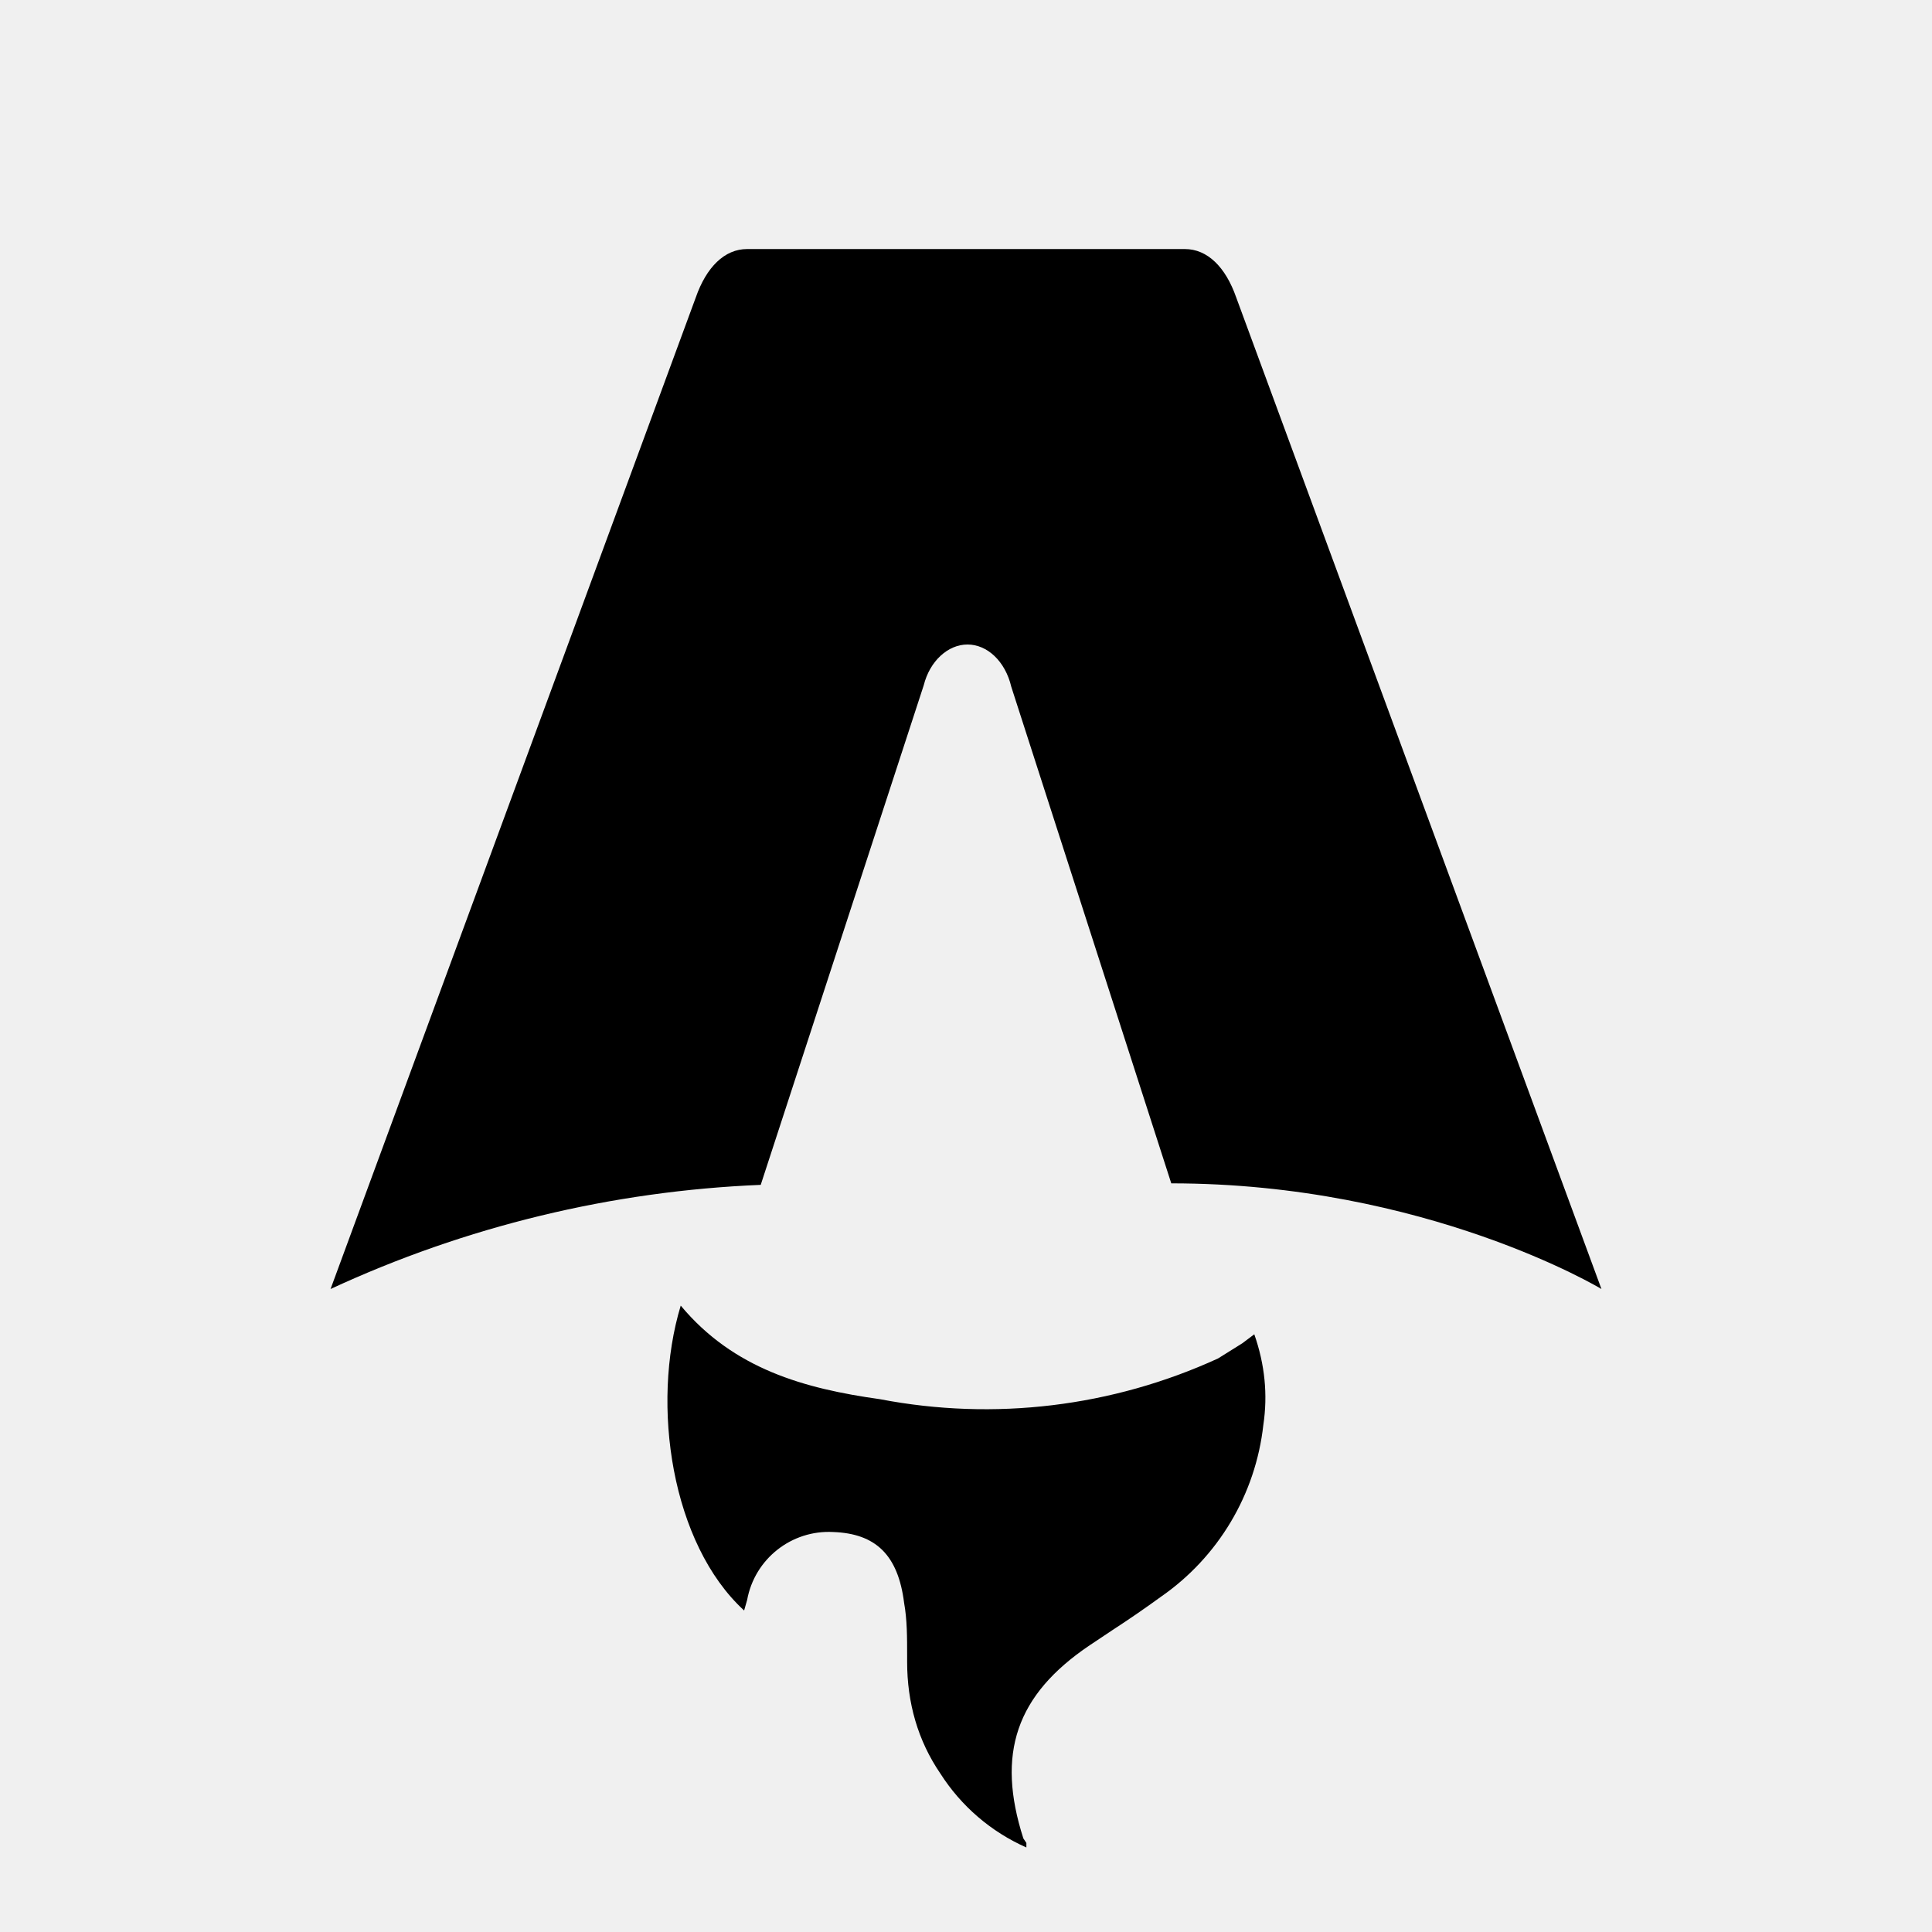
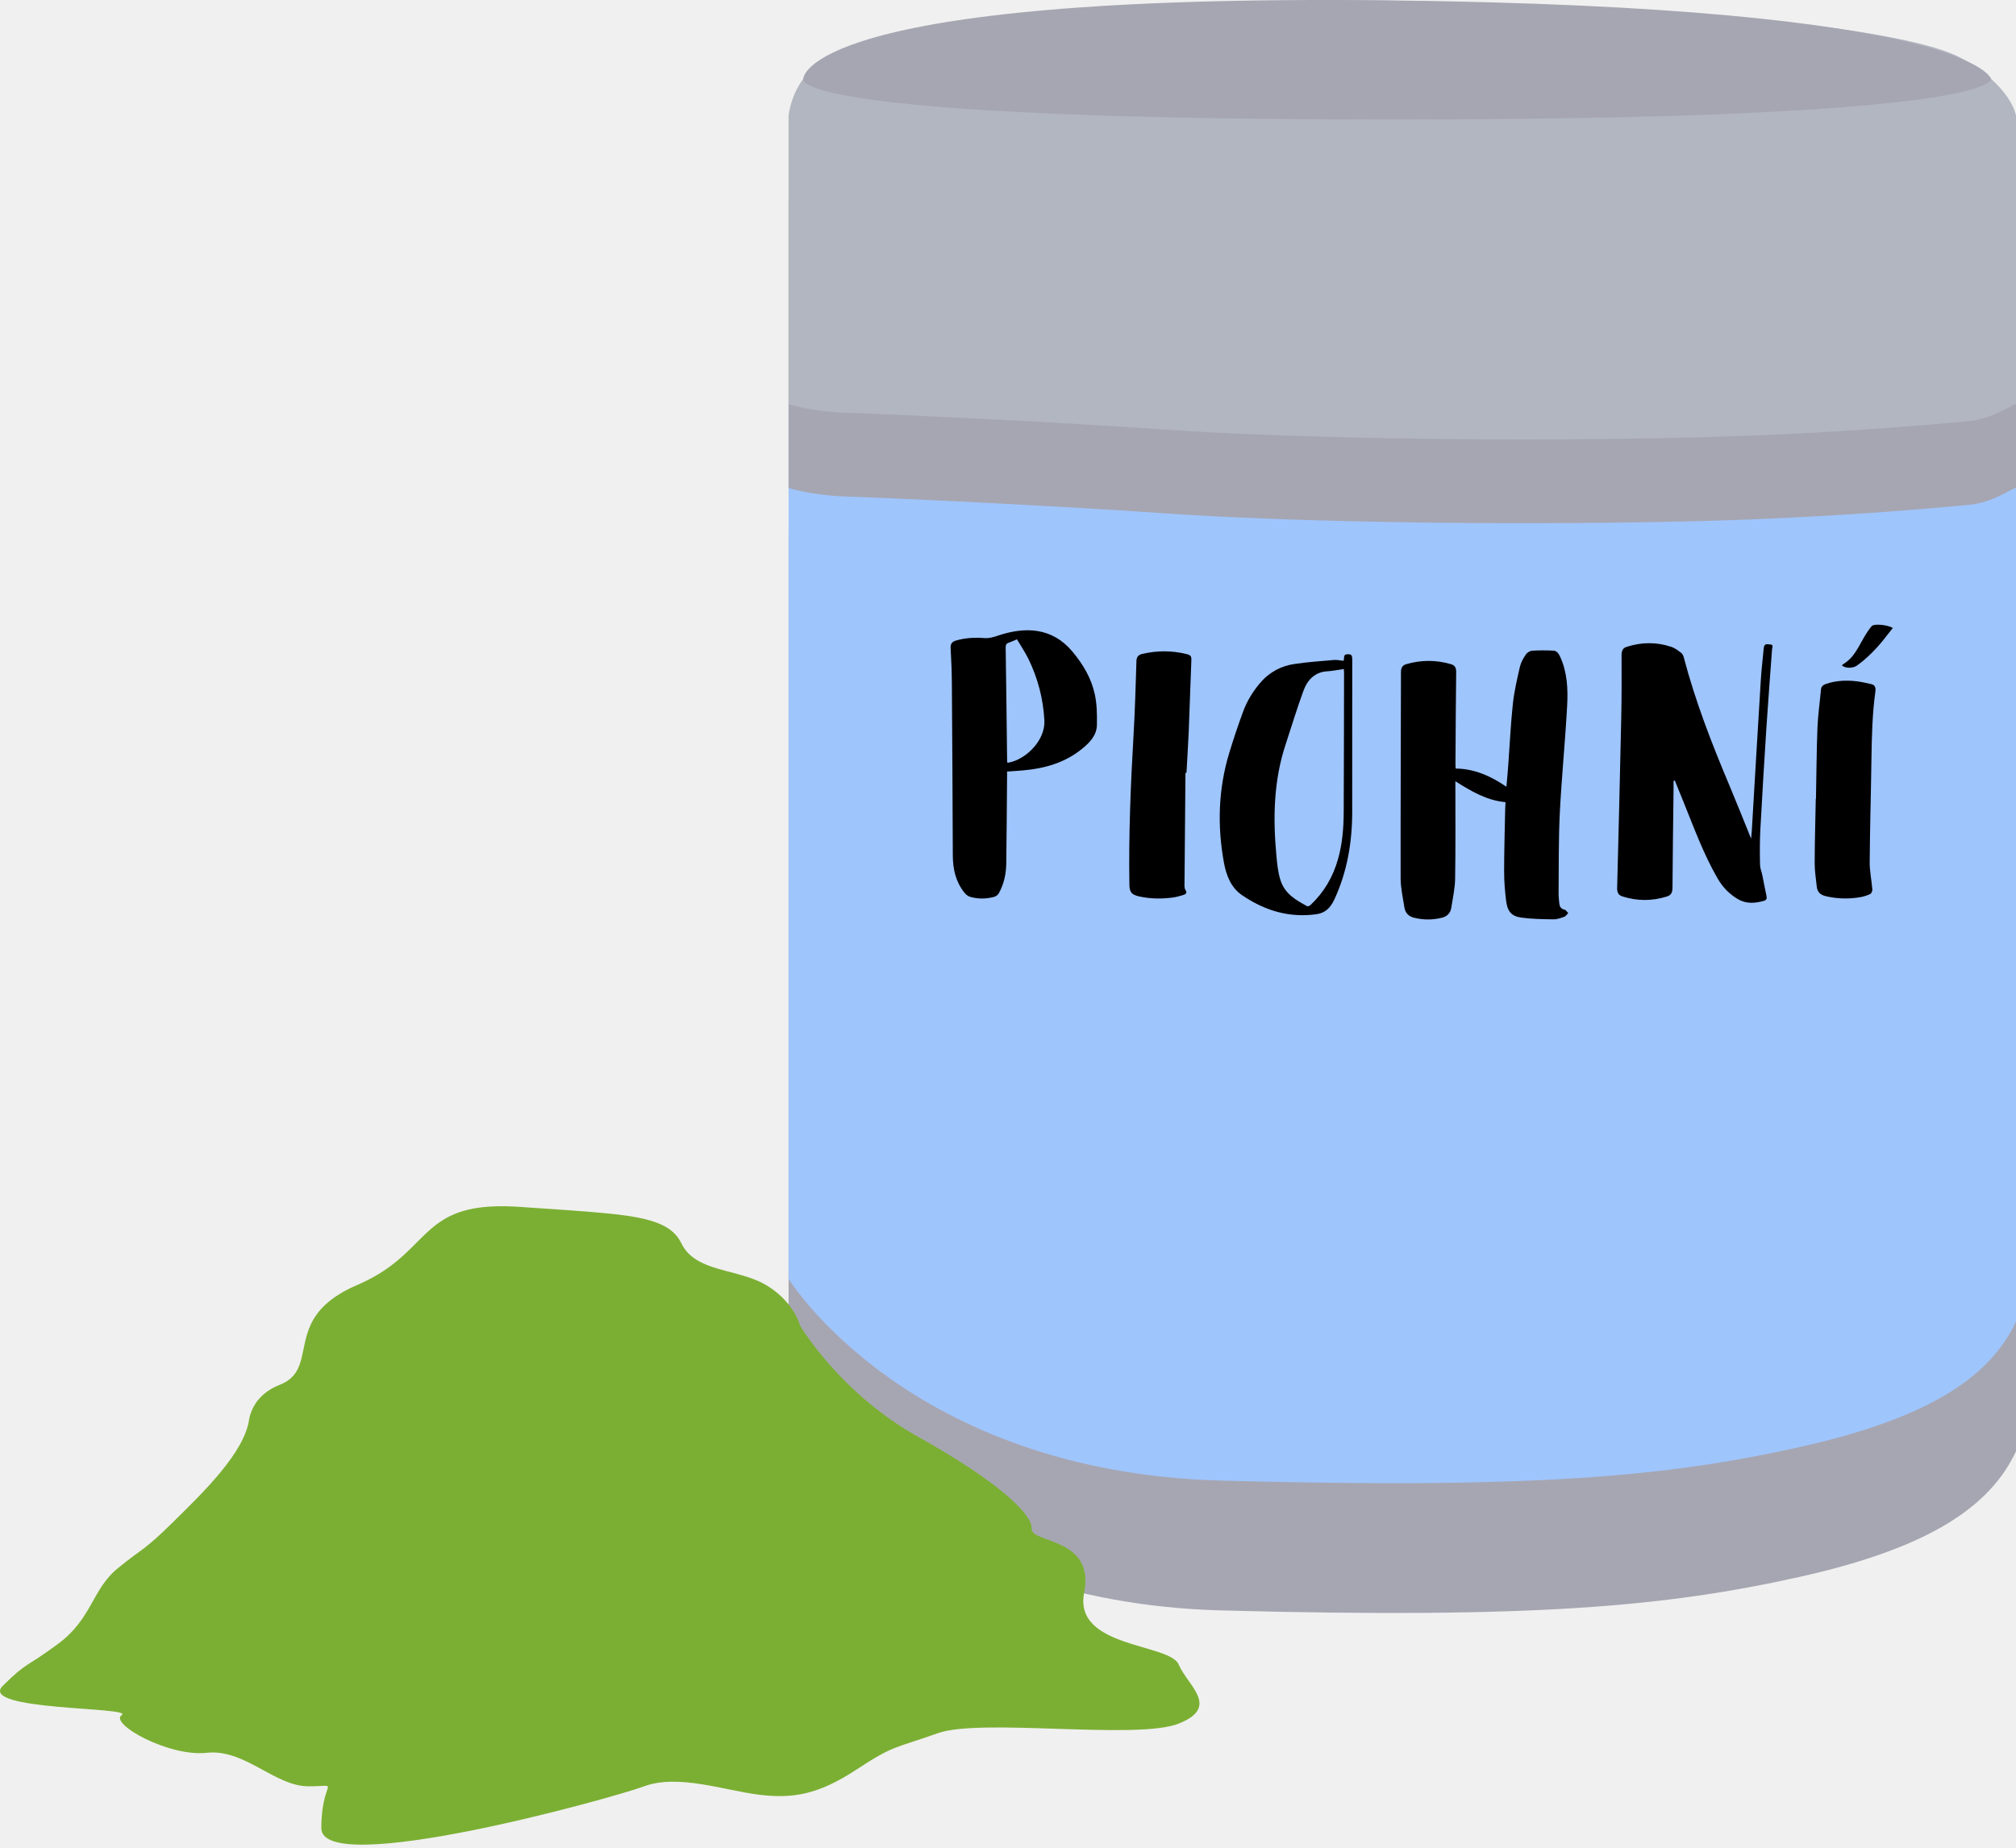
- <svg xmlns="http://www.w3.org/2000/svg" fill="none" viewBox="0 0 128 128">
-   <path d="M50.4 78.5a75.1 75.1 0 0 0-28.5 6.9l24.2-65.7c.7-2 1.9-3.2 3.4-3.2h29c1.5 0 2.7 1.2 3.4 3.2l24.2 65.7s-11.6-7-28.5-7L67 45.5c-.4-1.7-1.6-2.8-2.9-2.8-1.3 0-2.5 1.1-2.9 2.7L50.4 78.5Zm-1.1 28.2Zm-4.2-20.2c-2 6.6-.6 15.8 4.2 20.2a17.5 17.5 0 0 1 .2-.7 5.5 5.5 0 0 1 5.7-4.5c2.8.1 4.3 1.5 4.7 4.7.2 1.1.2 2.3.2 3.5v.4c0 2.7.7 5.2 2.2 7.4a13 13 0 0 0 5.7 4.9v-.3l-.2-.3c-1.8-5.6-.5-9.5 4.4-12.8l1.5-1a73 73 0 0 0 3.2-2.2 16 16 0 0 0 6.8-11.4c.3-2 .1-4-.6-6l-.8.6-1.6 1a37 37 0 0 1-22.4 2.7c-5-.7-9.7-2-13.2-6.2Z" />
-   <style>
-         path { fill: #000; }
-         @media (prefers-color-scheme: dark) {
-             path { fill: #FFF; }
-         }
-     </style>
+ <svg xmlns="http://www.w3.org/2000/svg" width="252" height="231" viewBox="0 0 252 231" fill="none">
+   <path d="M252 66.774V181.439C248.815 188.246 241.382 193.482 224.924 197.147C208.466 200.812 192.009 202.382 152.722 201.335C113.436 200.288 98.571 176.104 98.571 176.104V66.774C98.571 66.774 130.425 67.822 145.29 68.869C160.155 69.916 186.169 69.916 210.59 69.392C233.865 68.895 250.391 66.968 251.888 66.79C251.963 66.78 252 66.774 252 66.774Z" fill="#A6A6B2" />
+   <path d="M252 50.544V165.209C248.815 172.015 241.382 177.251 224.924 180.916C208.466 184.581 192.009 186.152 152.722 185.105C113.436 184.058 98.571 159.873 98.571 159.873V50.544C98.571 50.544 130.425 51.591 145.29 52.638C160.155 53.685 186.169 53.685 210.59 53.162C233.865 52.664 250.391 50.738 251.888 50.56C251.963 50.549 252 50.544 252 50.544Z" fill="#9FC5FD" />
+   <path d="M252 24.925V61.015C252 61.015 251.963 61.021 251.888 61.031C251.432 61.084 249.16 62.822 246.16 63.11C239.29 63.77 226.262 64.859 210.059 65.204C185.638 65.728 160.155 65.204 145.29 64.157C134.608 63.403 115.576 62.424 105.473 62.063C101.518 61.921 98.571 61.015 98.571 61.015V24.925C98.571 24.925 99.102 19.129 104.411 17.558C109.72 15.987 137.857 9.867 175.285 10.573C212.714 11.275 238.765 14.218 245.12 17.72C251.469 21.223 252 24.925 252 24.925Z" fill="#A6A6B2" />
+   <path d="M252 14.453V50.544C252 50.544 251.963 50.549 251.888 50.559C251.432 50.612 249.16 52.35 246.16 52.638C239.29 53.298 226.262 54.387 210.059 54.732C185.638 55.256 160.155 54.732 145.29 53.685C134.608 52.931 115.576 51.952 105.473 51.591C101.518 51.45 98.571 50.544 98.571 50.544V14.453C98.571 14.453 99.102 8.657 104.411 7.086C109.72 5.516 137.857 -0.605 175.285 0.102C212.714 0.803 238.765 3.746 245.12 7.249C251.469 10.751 252 14.453 252 14.453Z" fill="#B1B6C0" />
+   <path d="M188.176 100.284C185.85 100.07 183.918 98.934 181.922 97.672C181.922 98.012 181.922 98.222 181.922 98.431C181.922 102.243 181.954 106.049 181.89 109.861C181.869 111.081 181.598 112.295 181.407 113.51C181.295 114.222 180.817 114.594 180.212 114.741C179.071 115.018 177.924 115.018 176.783 114.741C176.156 114.589 175.673 114.206 175.556 113.473C175.37 112.259 175.084 111.044 175.078 109.824C175.062 101.227 175.11 92.63 175.121 84.027C175.121 83.43 175.344 83.158 175.816 83.022C177.664 82.493 179.511 82.493 181.354 83.027C181.837 83.168 182.033 83.451 182.023 84.043C181.969 87.907 181.959 91.771 181.932 95.635C181.932 95.761 181.948 95.886 181.959 96.085C184.258 96.101 186.307 96.991 188.303 98.358C188.393 97.321 188.484 96.389 188.547 95.457C188.733 92.96 188.839 90.457 189.11 87.975C189.28 86.415 189.641 84.875 189.991 83.352C190.119 82.807 190.416 82.284 190.729 81.823C190.894 81.577 191.249 81.367 191.531 81.352C192.407 81.289 193.288 81.299 194.169 81.341C194.568 81.362 194.812 81.65 195.008 82.079C195.905 84.022 196.006 86.116 195.895 88.19C195.656 92.682 195.199 97.153 194.976 101.646C194.806 105.028 194.86 108.426 194.822 111.819C194.822 112.128 194.87 112.432 194.891 112.74C194.923 113.217 195.019 113.615 195.555 113.72C195.73 113.756 195.868 113.997 196.028 114.149C195.863 114.311 195.725 114.547 195.534 114.615C195.093 114.772 194.626 114.945 194.175 114.934C192.842 114.913 191.504 114.898 190.188 114.72C188.919 114.547 188.42 113.945 188.255 112.552C188.112 111.369 188.016 110.164 188.016 108.976C188.016 106.494 188.091 104.007 188.138 101.525C188.144 101.133 188.17 100.735 188.192 100.284H188.176Z" fill="black" />
+   <path d="M209.194 97.609C209.194 98.023 209.194 98.431 209.194 98.845C209.146 102.887 209.082 106.929 209.061 110.977C209.061 111.615 208.859 111.924 208.376 112.076C206.513 112.662 204.655 112.662 202.791 112.066C202.324 111.914 202.128 111.605 202.143 110.997C202.324 103.961 202.504 96.924 202.653 89.887C202.712 87.227 202.706 84.562 202.696 81.897C202.696 81.31 202.881 81.012 203.322 80.871C205.201 80.263 207.086 80.247 208.955 80.881C209.39 81.028 209.788 81.352 210.176 81.645C210.314 81.745 210.415 81.975 210.468 82.169C211.933 87.745 213.998 93.023 216.196 98.238C217.094 100.374 217.948 102.531 218.888 104.845C218.925 104.458 218.952 104.228 218.968 103.992C219.344 97.657 219.711 91.321 220.104 84.986C220.183 83.672 220.348 82.363 220.465 81.049C220.528 80.342 220.974 80.567 221.304 80.577C221.718 80.588 221.526 80.954 221.505 81.195C221.272 84.436 221.012 87.677 220.804 90.918C220.528 95.206 220.268 99.494 220.04 103.783C219.966 105.217 219.976 106.662 220.003 108.102C220.008 108.542 220.199 108.971 220.289 109.411C220.47 110.285 220.629 111.17 220.815 112.039C220.884 112.369 220.773 112.537 220.528 112.61C219.419 112.929 218.309 113.034 217.253 112.416C216.212 111.804 215.363 110.977 214.683 109.793C212.958 106.804 211.753 103.515 210.447 100.275C210.086 99.374 209.719 98.473 209.353 97.578C209.3 97.594 209.247 97.609 209.194 97.625V97.609Z" fill="black" />
+   <path d="M125.886 96.457C125.886 96.625 125.886 96.771 125.886 96.918C125.854 100.578 125.833 104.238 125.785 107.898C125.769 109.227 125.503 110.521 124.84 111.699C124.734 111.887 124.484 112.065 124.272 112.123C123.274 112.395 122.254 112.406 121.256 112.118C120.98 112.039 120.709 111.804 120.529 111.573C119.456 110.212 119.106 108.631 119.101 106.939C119.074 99.819 119.037 92.698 118.984 85.577C118.973 84.059 118.92 82.546 118.83 81.032C118.798 80.472 119.011 80.221 119.515 80.074C120.672 79.739 121.851 79.682 123.035 79.771C123.645 79.818 124.166 79.661 124.75 79.462C128.174 78.315 131.524 78.446 134.04 81.446C135.389 83.053 136.429 84.808 136.859 86.839C137.119 88.064 137.135 89.358 137.114 90.614C137.098 91.918 136.243 92.813 135.277 93.599C133.154 95.337 130.648 96.065 127.956 96.305C127.292 96.368 126.629 96.405 125.886 96.457ZM125.907 95.326C125.986 95.337 126.034 95.353 126.082 95.342C128.227 94.944 130.696 92.572 130.547 90.033C130.393 87.337 129.735 84.802 128.556 82.383C128.147 81.546 127.616 80.766 127.123 79.928C126.714 80.095 126.401 80.242 126.077 80.357C125.779 80.462 125.705 80.645 125.71 80.954C125.779 85.582 125.833 90.206 125.886 94.834C125.886 94.996 125.902 95.154 125.907 95.321V95.326Z" fill="black" />
+   <path d="M148.183 96.625C148.141 101.327 148.098 106.029 148.061 110.731C148.061 110.919 148.093 111.139 148.199 111.296C148.406 111.605 148.247 111.778 147.971 111.867C147.535 112.008 147.084 112.139 146.627 112.202C145.21 112.396 143.798 112.38 142.396 112.071C141.462 111.867 141.191 111.526 141.175 110.652C141.074 104.343 141.334 98.044 141.701 91.74C141.876 88.709 141.961 85.667 142.056 82.63C142.072 82.127 142.29 81.865 142.789 81.75C144.605 81.326 146.426 81.316 148.236 81.75C148.9 81.912 148.942 82.033 148.916 82.661C148.804 85.578 148.709 88.489 148.592 91.405C148.517 93.143 148.406 94.882 148.31 96.62C148.263 96.62 148.22 96.62 148.172 96.62L148.183 96.625Z" fill="black" />
+   <path d="M167.943 82.609C168.076 82.326 167.858 81.839 168.352 81.802C168.915 81.761 169.032 81.855 169.032 82.509C169.032 88.829 169.021 95.154 169.026 101.473C169.026 105.348 168.384 109.029 166.791 112.458C166.282 113.553 165.607 114.149 164.535 114.296C161.19 114.762 158.116 113.872 155.239 111.903C153.938 111.013 153.306 109.552 152.998 107.887C152.149 103.259 152.287 98.677 153.636 94.196C154.172 92.421 154.761 90.667 155.398 88.939C155.887 87.619 156.609 86.457 157.474 85.431C158.674 84.007 160.16 83.248 161.817 83.007C163.452 82.766 165.103 82.651 166.754 82.509C167.147 82.478 167.545 82.572 167.943 82.609ZM167.975 83.64C167.253 83.74 166.563 83.886 165.867 83.928C164.434 84.017 163.457 84.918 162.926 86.373C162.114 88.583 161.434 90.86 160.691 93.107C159.221 97.562 159.109 102.18 159.539 106.856C159.635 107.903 159.736 108.987 160.038 109.971C160.596 111.778 162.018 112.532 163.383 113.286C163.489 113.343 163.712 113.238 163.829 113.128C165.459 111.594 166.627 109.668 167.274 107.327C167.8 105.442 167.954 103.489 167.964 101.521C167.991 95.73 167.996 89.944 168.007 84.153C168.007 84.001 167.991 83.844 167.98 83.651L167.975 83.64Z" fill="black" />
+   <path d="M226.995 99.866C227.053 96.908 227.069 93.949 227.181 90.996C227.244 89.4 227.478 87.808 227.621 86.211C227.658 85.771 227.94 85.609 228.264 85.499C229.394 85.111 230.562 85.038 231.73 85.138C232.458 85.195 233.18 85.357 233.891 85.52C234.31 85.614 234.502 85.891 234.427 86.425C234.029 89.284 233.971 92.174 233.928 95.059C233.87 99.3 233.742 103.536 233.711 107.777C233.7 108.919 233.955 110.065 234.045 111.212C234.061 111.4 233.912 111.709 233.764 111.777C233.355 111.966 232.914 112.102 232.479 112.175C231.045 112.406 229.623 112.374 228.2 112.034C227.573 111.882 227.17 111.547 227.096 110.851C226.995 109.877 226.835 108.903 226.835 107.934C226.841 105.243 226.92 102.557 226.973 99.866C226.979 99.866 226.984 99.866 226.989 99.866H226.995Z" fill="black" />
+   <path d="M230.233 83.189C230.302 83.126 230.339 83.074 230.387 83.043C232.208 81.948 232.516 80.011 233.949 78.294C234.284 77.891 236.131 78.174 236.604 78.508C236.19 79.037 235.781 79.561 235.367 80.074C234.39 81.273 233.323 82.341 232.123 83.205C231.635 83.561 230.679 83.577 230.233 83.189Z" fill="black" />
+   <path d="M100.408 9.861C100.408 9.861 97.509 14.94 173.958 14.94C250.407 14.94 248.884 9.861 248.884 9.861C248.884 9.861 246.441 0.856 173.3 0.044C100.158 -0.767 100.408 9.861 100.408 9.861Z" fill="#A6A6B2" />
+   <path d="M147.334 208.095C146.198 205.43 134.136 206.048 135.521 199.105C136.907 192.168 128.827 192.953 128.954 191.116C129.082 189.278 124.58 185.1 114.774 179.633C104.968 174.162 100.005 165.722 100.005 165.722C100.005 165.722 99.957 165.528 99.829 165.203C99.59 164.607 99.075 163.57 98.061 162.491C97.801 162.209 97.504 161.926 97.164 161.648C96.75 161.303 96.283 160.962 95.747 160.648C95.094 160.261 94.382 159.968 93.644 159.716C92.668 159.386 91.643 159.135 90.645 158.868C88.33 158.245 86.18 157.522 85.177 155.449C85.15 155.386 85.118 155.329 85.081 155.271C84.874 154.873 84.614 154.517 84.301 154.208C83.17 153.067 81.349 152.444 78.551 152.014C77.733 151.894 76.836 151.784 75.849 151.69C74.389 151.543 72.738 151.417 70.858 151.287C70.428 151.255 69.988 151.224 69.531 151.192C68.331 151.114 67.046 151.025 65.671 150.931C65.48 150.915 65.284 150.904 65.088 150.889C64.774 150.868 64.472 150.852 64.18 150.836C63.59 150.805 63.033 150.794 62.513 150.8C62.003 150.805 61.525 150.826 61.069 150.857C59.078 150.999 57.586 151.397 56.365 151.978C55.988 152.156 55.638 152.355 55.303 152.564C52.85 154.114 51.438 156.454 48.354 158.612C48.035 158.831 47.701 159.051 47.345 159.266C47.122 159.402 46.894 159.538 46.655 159.669C46.044 160.004 45.381 160.334 44.648 160.648C44.515 160.706 44.383 160.763 44.25 160.826C42.923 161.428 41.893 162.072 41.086 162.743C40.751 163.02 40.459 163.298 40.199 163.58C38.649 165.261 38.272 167.036 37.953 168.622H37.948C37.704 169.827 37.486 170.921 36.823 171.795L36.796 171.822C36.754 171.884 36.7 171.947 36.647 172.005C36.249 172.455 35.713 172.832 34.959 173.13C34.221 173.418 33.616 173.774 33.122 174.172C33.117 174.178 33.112 174.178 33.106 174.183C33.101 174.188 33.096 174.193 33.096 174.199C32.979 174.288 32.867 174.382 32.767 174.487C32.448 174.785 32.183 175.104 31.96 175.434C31.944 175.455 31.933 175.481 31.917 175.502C31.535 176.094 31.301 176.712 31.163 177.309C30.654 181.56 25.302 186.67 21.586 190.335C17.87 194 17.87 193.477 14.684 196.095C11.499 198.713 11.499 202.378 7.252 205.519C3.005 208.661 3.535 207.614 0.35 210.755C-2.835 213.897 16.808 213.373 15.215 214.42C13.623 215.467 21.055 219.656 25.833 219.132C30.611 218.609 34.327 223.321 38.575 223.321C42.822 223.321 40.167 222.274 40.167 228.557C40.167 234.84 76.268 224.892 80.515 223.321C84.763 221.75 90.602 223.845 94.85 224.368C99.097 224.892 102.282 224.368 107.06 221.227C111.838 218.085 111.838 218.609 117.227 216.682C122.615 214.755 142.099 217.562 147.334 215.483C152.568 213.404 148.47 210.755 147.334 208.095Z" fill="#7BAF33" />
</svg>
